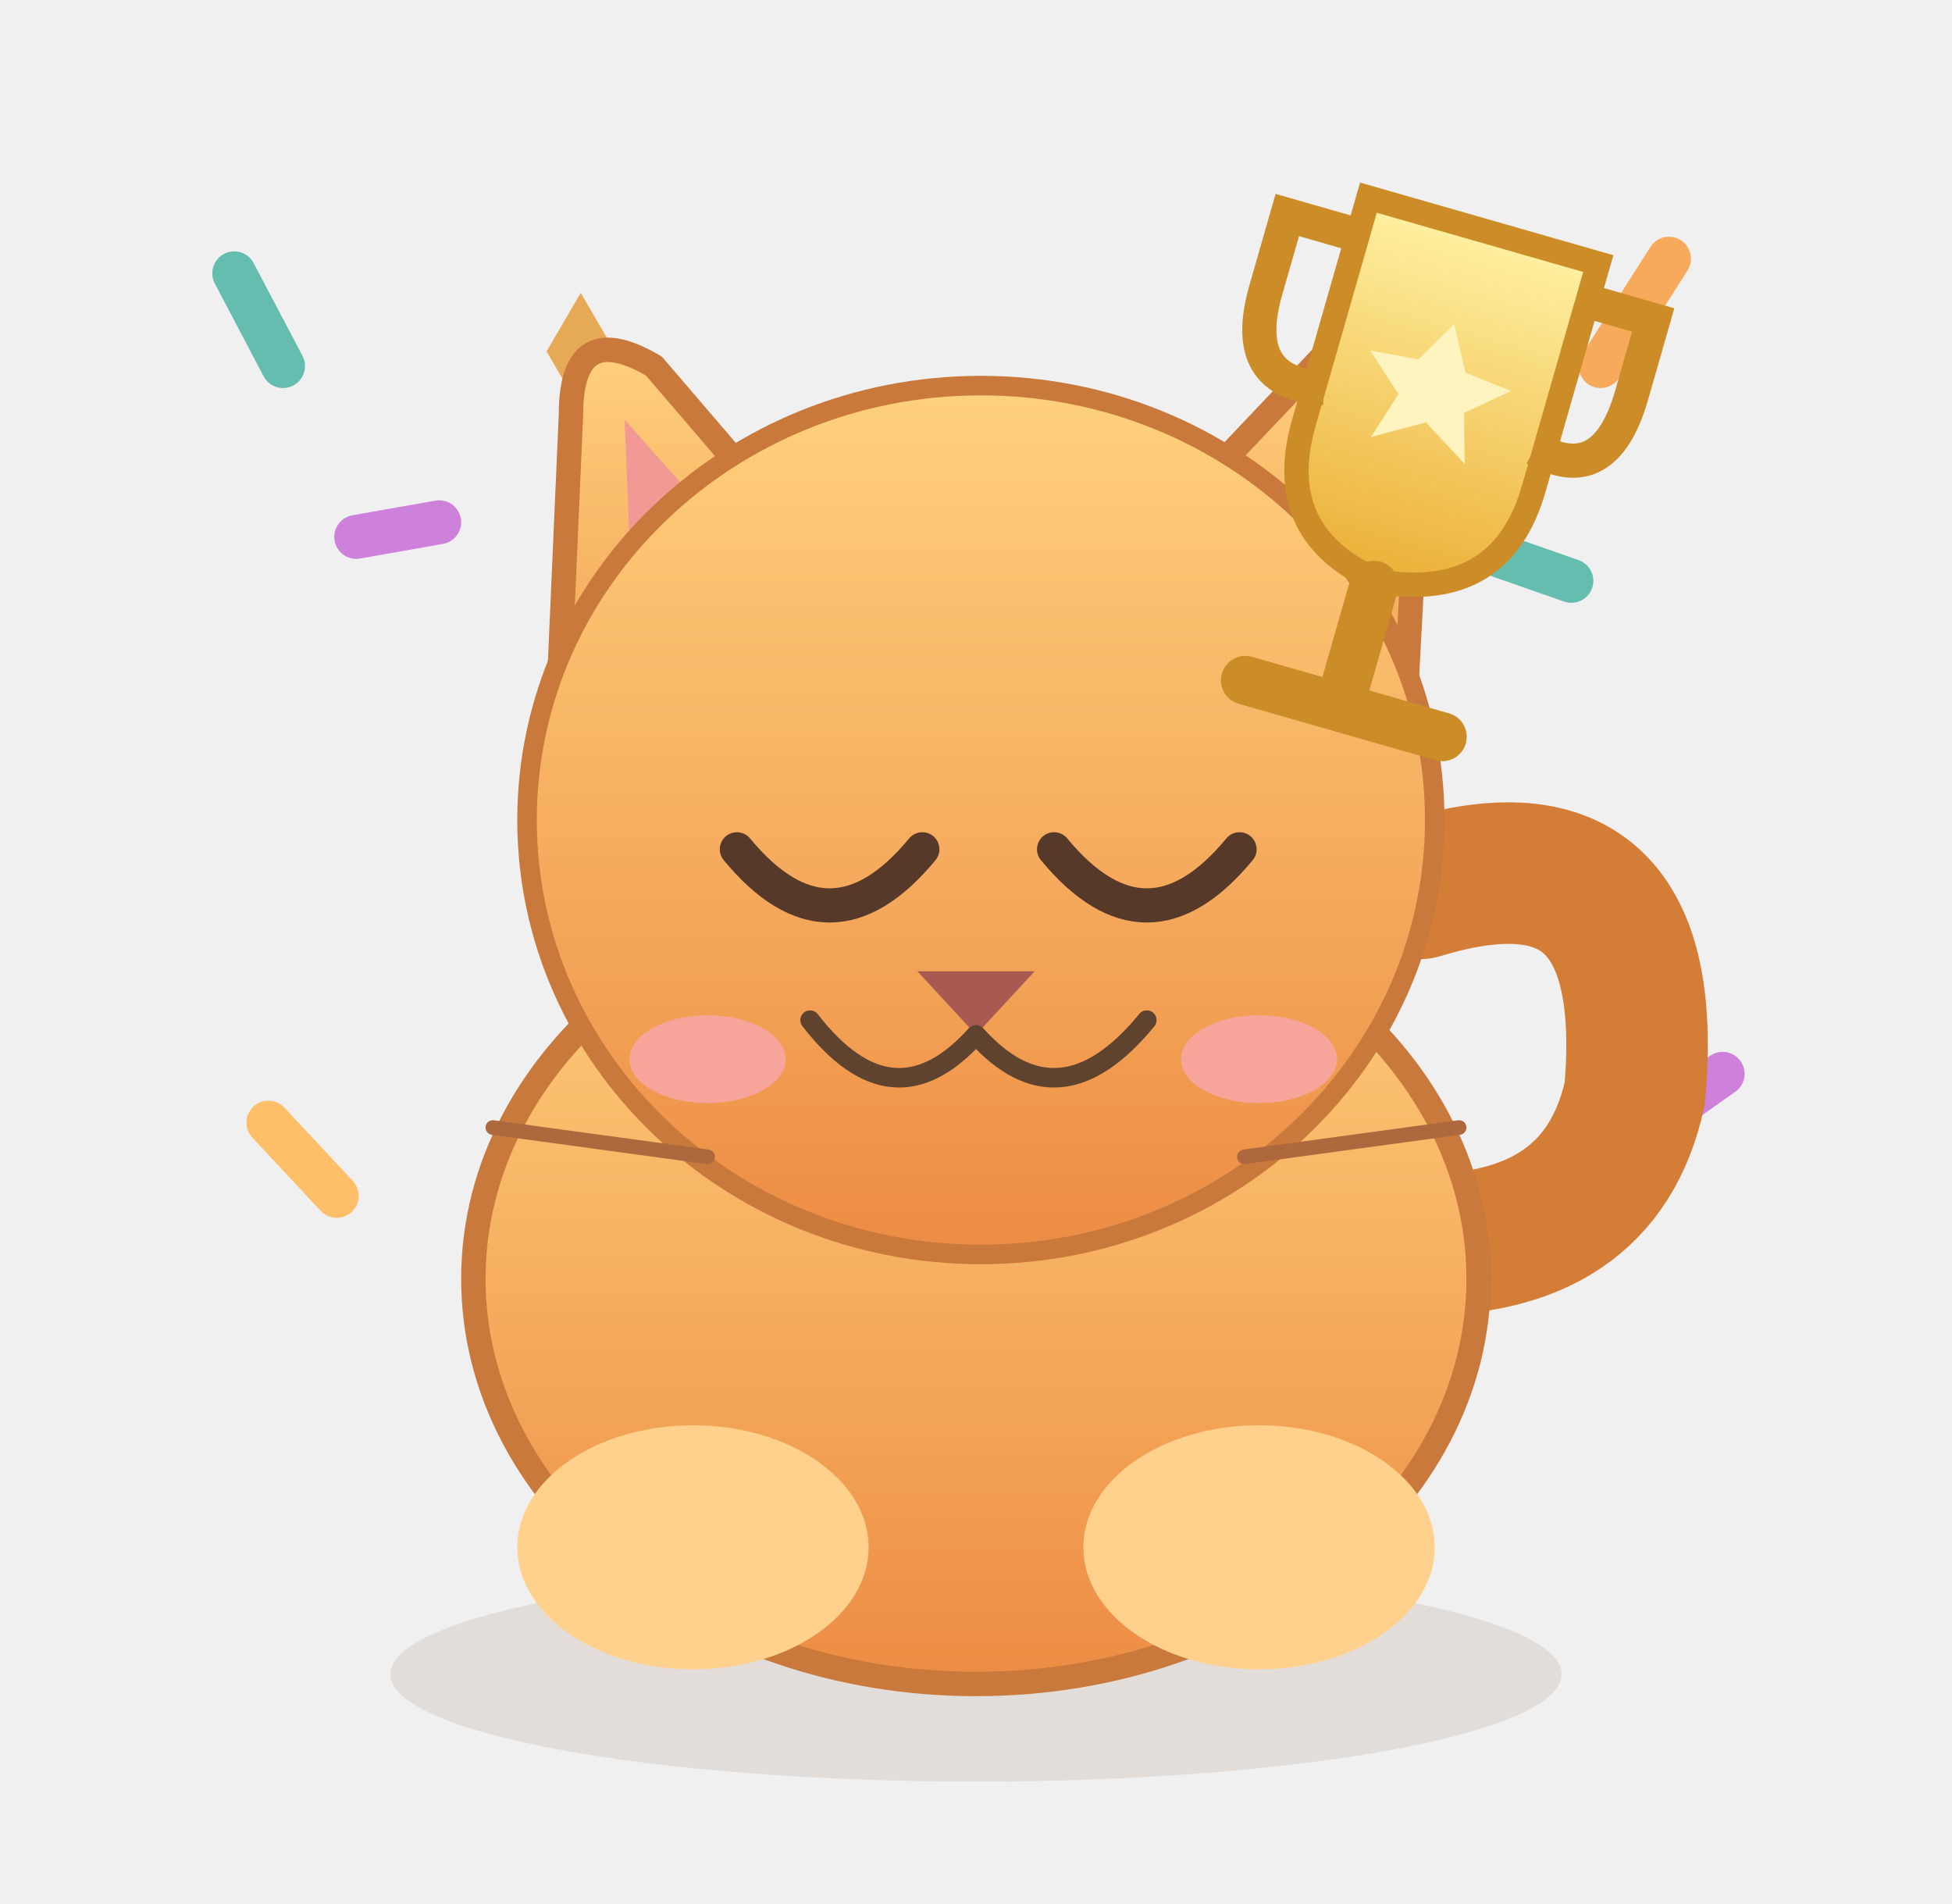
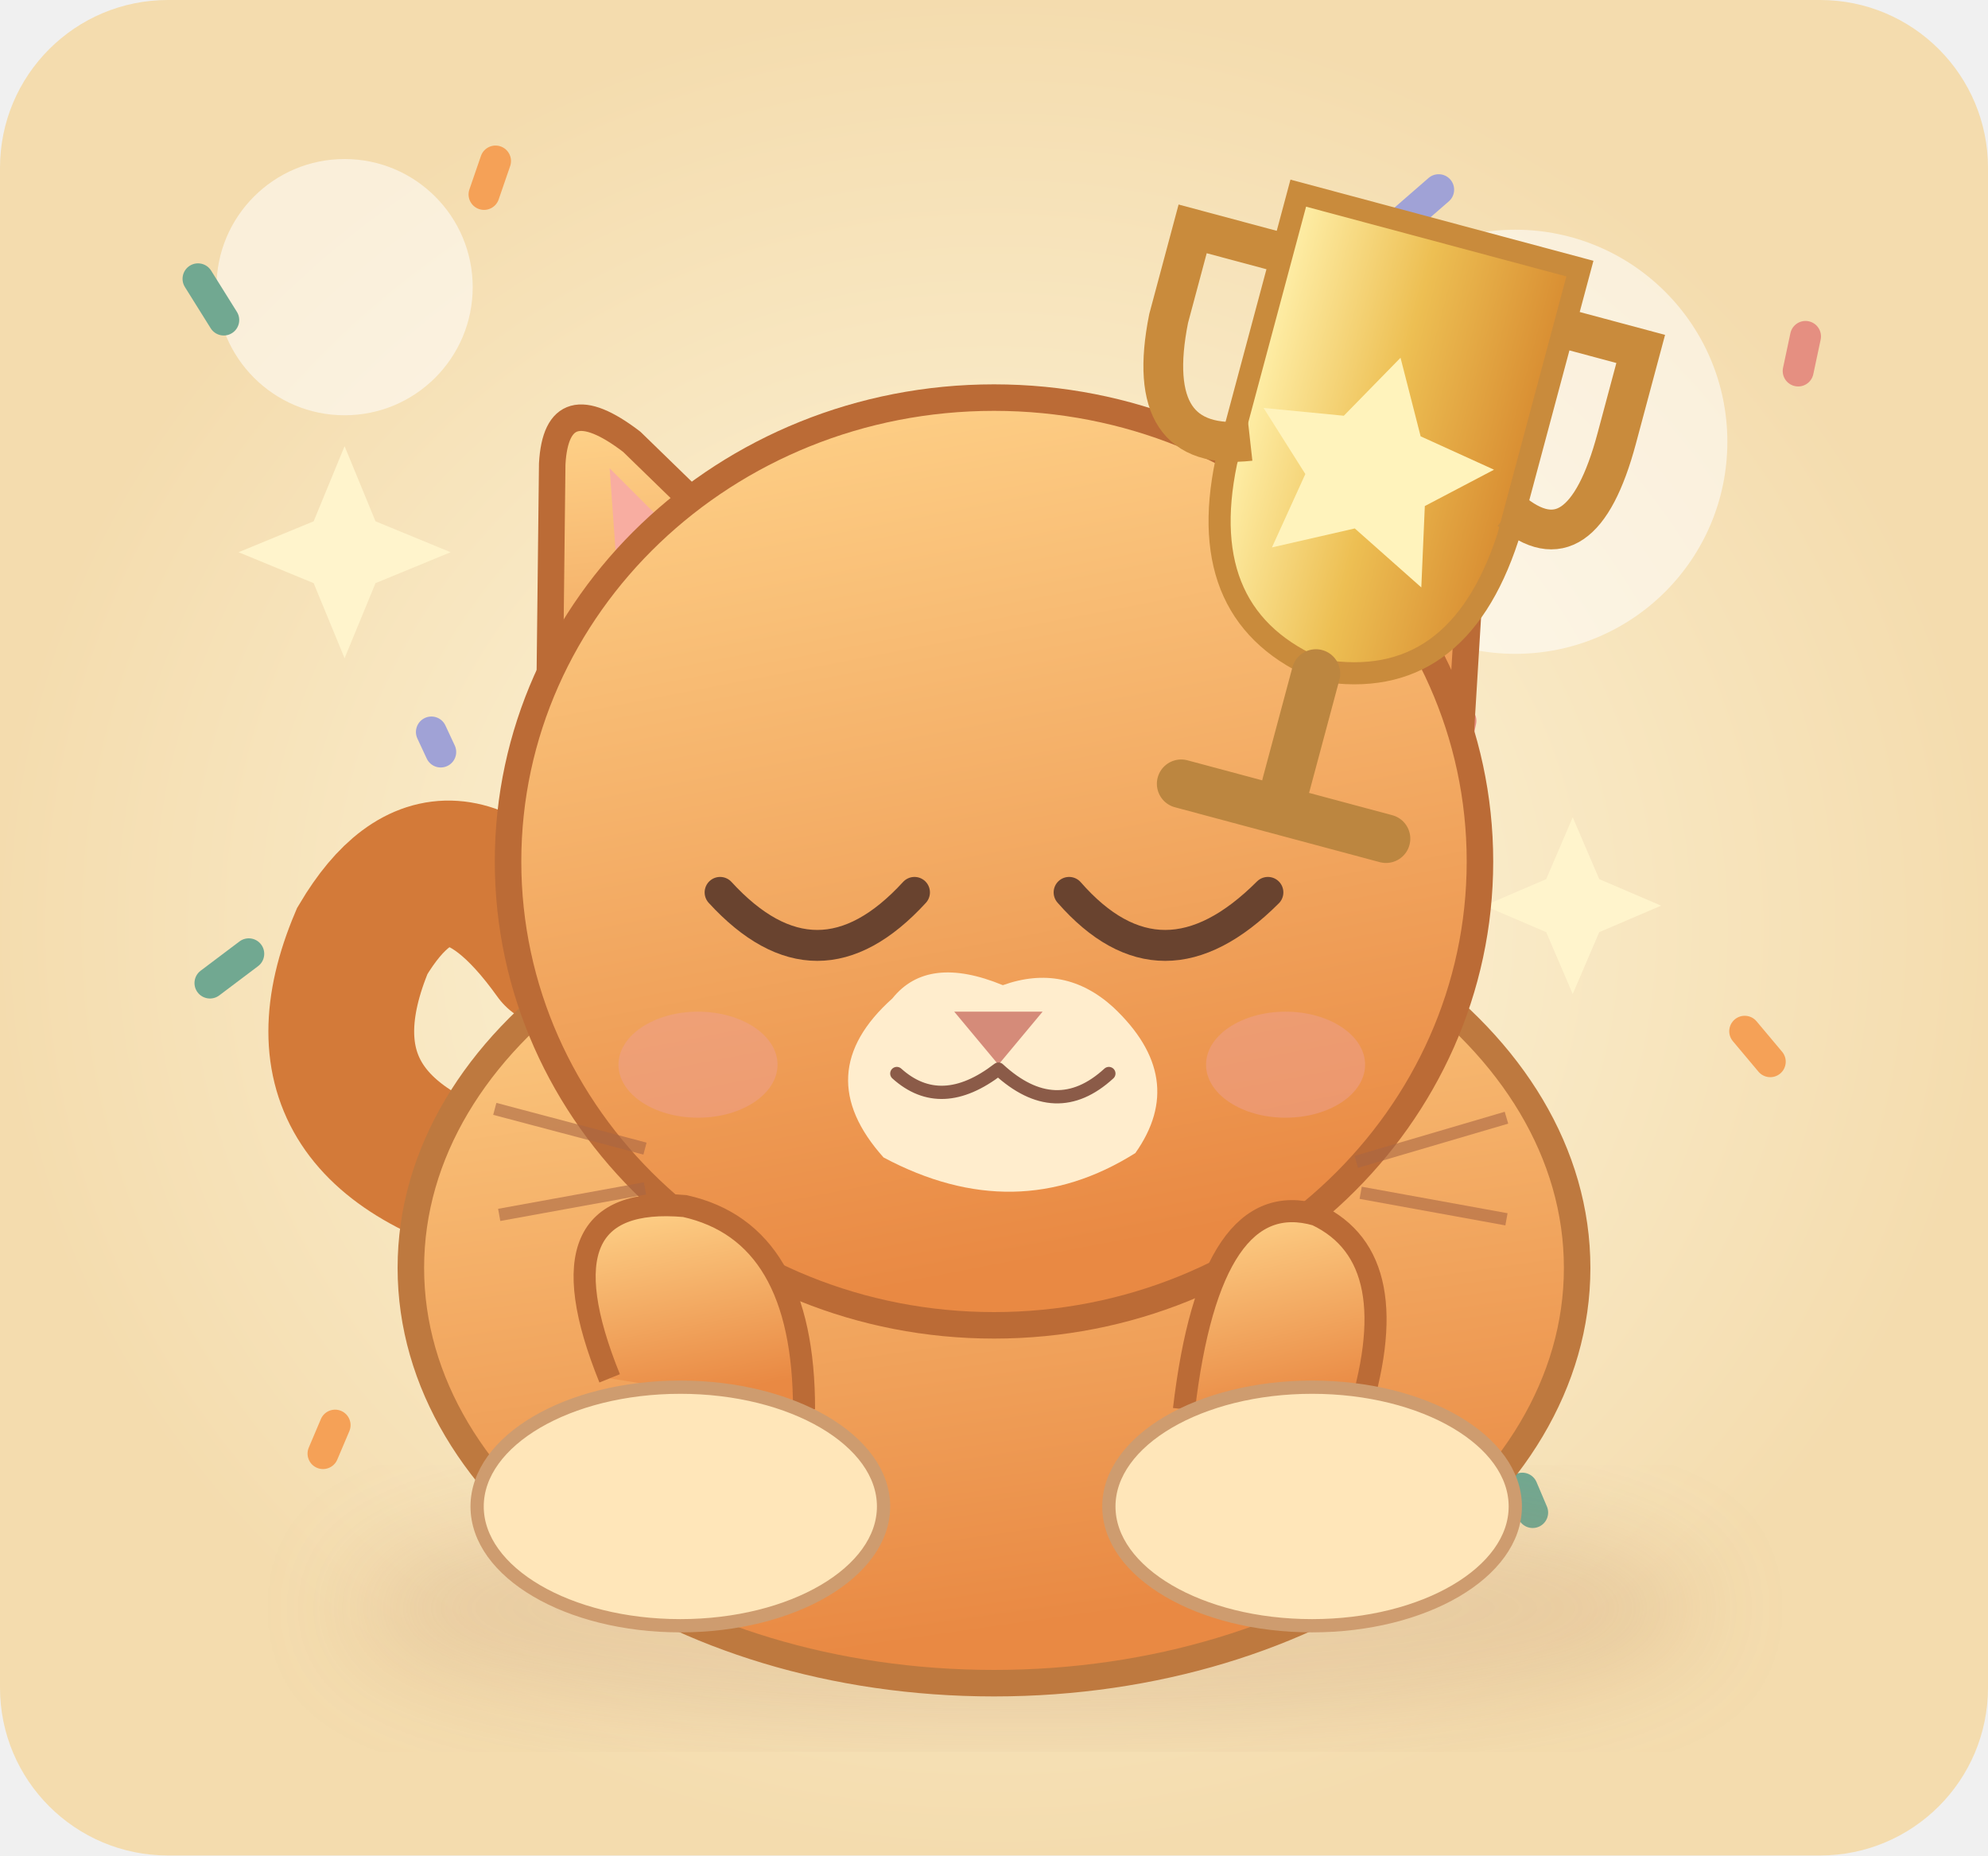
- <svg xmlns="http://www.w3.org/2000/svg" viewBox="0 0 400 390" role="img" aria-label="Радостный рыжий кот с кубком и конфетти">
+ <svg xmlns="http://www.w3.org/2000/svg" viewBox="0 0 450 420" role="img" aria-label="Тот же рыжий кот радуется выполненному делу, рядом золотой кубок и конфетти">
  <defs>
-     <linearGradient id="f" x2="0" y2="1">
-       <stop stop-color="#FFD17D" />
-       <stop offset="1" stop-color="#ED8C44" />
+     <radialGradient id="bg">
+       <stop stop-color="#fff8df" />
+       <stop offset="1" stop-color="#f4dcae" />
+     </radialGradient>
+     <linearGradient id="fur" x2=".2" y2="1">
+       <stop stop-color="#ffd48b" />
+       <stop offset="1" stop-color="#e98943" />
    </linearGradient>
-     <linearGradient id="gold" x2="0" y2="1">
-       <stop stop-color="#FFF1A2" />
-       <stop offset="1" stop-color="#ECAF36" />
+     <linearGradient id="cup">
+       <stop stop-color="#fff0aa" />
+       <stop offset=".5" stop-color="#edbf53" />
+       <stop offset="1" stop-color="#d88c31" />
    </linearGradient>
+     <filter id="blur">
+       <feGaussianBlur stdDeviation="11" />
+     </filter>
  </defs>
-   <g stroke-width="9" stroke-linecap="round">
-     <path d="M48 56l10 19" stroke="#65BDB0" />
-     <path d="M342 53l-14 22" stroke="#F7A95C" />
-     <path d="M90 107l-17 3" stroke="#CD81DB" />
-     <path d="M302 112l20 7" stroke="#65BDB0" />
-     <path d="M55 230l14 15" stroke="#FFBE68" />
-     <path d="M353 220l-17 12" stroke="#CD81DB" />
+   <rect width="450" height="420" rx="38" fill="url(#bg)" />
+   <g fill="#fff" opacity=".55">
+     <circle cx="78" cy="65" r="29" />
+     <circle cx="343" cy="100" r="48" />
  </g>
-   <g fill="#e6a956">
-     <path d="M119 60l7 12-7 12-7-12Z" />
-     <path d="M281 52l7 12-7 12-7-12Z" />
+   <rect x="40" y="62" width="7" height="18" rx="3.5" fill="#71a891" transform="rotate(-32 40 62)" />
+   <rect x="110" y="32" width="7" height="15" rx="3.5" fill="#f5a157" transform="rotate(19 110 32)" />
+   <rect x="326" y="38" width="7" height="17" rx="3.5" fill="#a0a2d6" transform="rotate(49 326 38)" />
+   <rect x="406" y="72" width="7" height="15" rx="3.5" fill="#e58f81" transform="rotate(12 406 72)" />
+   <rect x="57" y="211" width="7" height="18" rx="3.5" fill="#71a891" transform="rotate(53 57 211)" />
+   <rect x="390" y="233" width="7" height="16" rx="3.5" fill="#f5a157" transform="rotate(-40 390 233)" />
+   <rect x="93" y="164" width="7" height="12" rx="3.5" fill="#a0a2d6" transform="rotate(-25 93 164)" />
+   <rect x="328" y="159" width="7" height="15" rx="3.5" fill="#e58f81" transform="rotate(12 328 159)" />
+   <rect x="340" y="335" width="7" height="13" rx="3.5" fill="#71a891" transform="rotate(-23 340 335)" />
+   <rect x="74" y="318" width="7" height="14" rx="3.5" fill="#f5a157" transform="rotate(23 74 318)" />
+   <g fill="#fff4cc">
+     <path d="M78 101l7 17 17 7-17 7-7 17-7-17-17-7 17-7Z" />
+     <path d="M356 185l6 14 14 6-14 6-6 14-6-14-14-6 14-6Z" />
  </g>
-   <ellipse cx="200" cy="343" rx="120" ry="22" fill="#895D3C" opacity=".13" />
-   <path d="M291 182Q340 167 335 224Q328 256 289 255" fill="none" stroke="#D47D37" stroke-width="29" stroke-linecap="round" />
-   <ellipse cx="200" cy="262" rx="103" ry="83" fill="url(#f)" stroke="#C8793B" stroke-width="5" />
-   <path d="M113 176L117 85Q117 65 134 75L164 110M235 111L272 72Q288 65 291 88L286 182" fill="url(#f)" stroke="#C8793B" stroke-width="5" stroke-linejoin="round" />
-   <path d="M129 111l-1-25 24 27M250 111l31-27-3 34" fill="#F29895" />
-   <ellipse cx="201" cy="168" rx="93" ry="89" fill="url(#f)" stroke="#C8793B" stroke-width="4" />
-   <path d="M151 174Q170 197 189 174M216 174Q235 197 254 174" fill="none" stroke="#563929" stroke-width="7" stroke-linecap="round" />
-   <path d="M188 199L212 199L200 212Z" fill="#A85A52" />
-   <path d="M200 212Q183 231 166 209M200 212Q217 231 235 209" fill="none" stroke="#60432E" stroke-width="4" stroke-linecap="round" />
-   <ellipse cx="145" cy="217" rx="16" ry="9" fill="#F7A49A" />
-   <ellipse cx="258" cy="217" rx="16" ry="9" fill="#F7A49A" />
-   <path d="M145 237l-44-6M255 237l44-6" stroke="#AE683D" stroke-width="3" stroke-linecap="round" />
-   <ellipse cx="142" cy="317" rx="36" ry="25" fill="#FFD18C" />
-   <ellipse cx="258" cy="317" rx="36" ry="25" fill="#FFD18C" />
-   <g transform="translate(284 28) rotate(16)">
-     <path d="M0 13h49v48Q49 85 24 88Q0 85 0 61Z" fill="url(#gold)" stroke="#CC8D28" stroke-width="5" />
-     <path d="M1 21h-16v16Q-15 57 2 53M47 21h16v16Q63 57 47 53" fill="none" stroke="#CC8D28" stroke-width="7" />
-     <path d="M23 89v22M3 115h42" stroke="#CC8D28" stroke-width="10" stroke-linecap="round" />
-     <path d="M24 33l5 9 10 1-8 7 3 10-10-6-10 6 3-10-8-7 10-1Z" fill="#FFF4BF" />
+   <ellipse cx="232" cy="364" rx="152" ry="27" fill="#b37c53" opacity=".2" filter="url(#blur)" />
+   <path d="M120 271Q63 258 82 213Q101 181 126 216" fill="none" stroke="#d37a39" stroke-width="33" stroke-linecap="round" />
+   <ellipse cx="225" cy="287" rx="132" ry="94" fill="url(#fur)" stroke="#be793f" stroke-width="6" />
+   <path d="M124 193l1-88Q126 87 143 100l36 35M271 135l42-39Q330 85 334 111l-5 82" fill="url(#fur)" stroke="#bb6b36" stroke-width="6" stroke-linejoin="round" />
+   <path d="M140 134l-2-28 29 29M292 132l31-29-4 33" fill="#f8ada1" />
+   <ellipse cx="225" cy="195" rx="110" ry="105" fill="url(#fur)" stroke="#bb6b36" stroke-width="6" />
+   <path d="M163 202Q185 226 207 202M242 202Q263 226 287 202" stroke="#69432f" stroke-width="7" fill="none" stroke-linecap="round" />
+   <path d="M202 226Q210 216 227 223Q241 218 252 228Q269 244 257 261Q230 278 200 262Q183 243 202 226Z" fill="#ffedcd" />
+   <path d="M216 229h20l-10 12Z" fill="#d58b79" />
+   <path d="M226 242Q213 252 203 243M226 242Q239 254 251 243" stroke="#8b5b48" stroke-width="3" fill="none" stroke-linecap="round" />
+   <ellipse cx="158" cy="241" rx="18" ry="12" fill="#ed9f91" opacity=".5" />
+   <ellipse cx="291" cy="241" rx="18" ry="12" fill="#ed9f91" opacity=".5" />
+   <path d="M146 260l-34-9M146 269l-33 6M307 263l34-10M308 270l33 6" fill="none" stroke="#a96543" stroke-width="2.8" opacity=".6" />
+   <path d="M138 312Q121 270 155 273Q182 279 182 319" fill="url(#fur)" stroke="#bb6b36" stroke-width="5" />
+   <path d="M268 319Q274 268 298 275Q319 285 307 322" fill="url(#fur)" stroke="#bb6b36" stroke-width="5" />
+   <ellipse cx="154" cy="341" rx="46" ry="27" fill="#ffe6b9" stroke="#ce9c6f" stroke-width="3" />
+   <ellipse cx="297" cy="341" rx="46" ry="27" fill="#ffe6b9" stroke="#ce9c6f" stroke-width="3" />
+   <g transform="translate(299 13) rotate(15)">
+     <path d="M3 31H69V94Q67 131 36 134Q5 130 3 94Z" fill="url(#cup)" stroke="#c98b3c" stroke-width="5" />
+     <path d="M4 45H-18V66Q-16 97 7 88M68 45H87V66Q87 97 68 88" fill="none" stroke="#c98b3c" stroke-width="9" />
+     <path d="M35 135v26M12 167h48" stroke="#bc8640" stroke-width="11" stroke-linecap="round" />
+     <path d="M35 61l9 16 18 3-13 12 4 18-18-9-17 9 3-18-13-12 18-3Z" fill="#fff3bc" />
  </g>
</svg>
